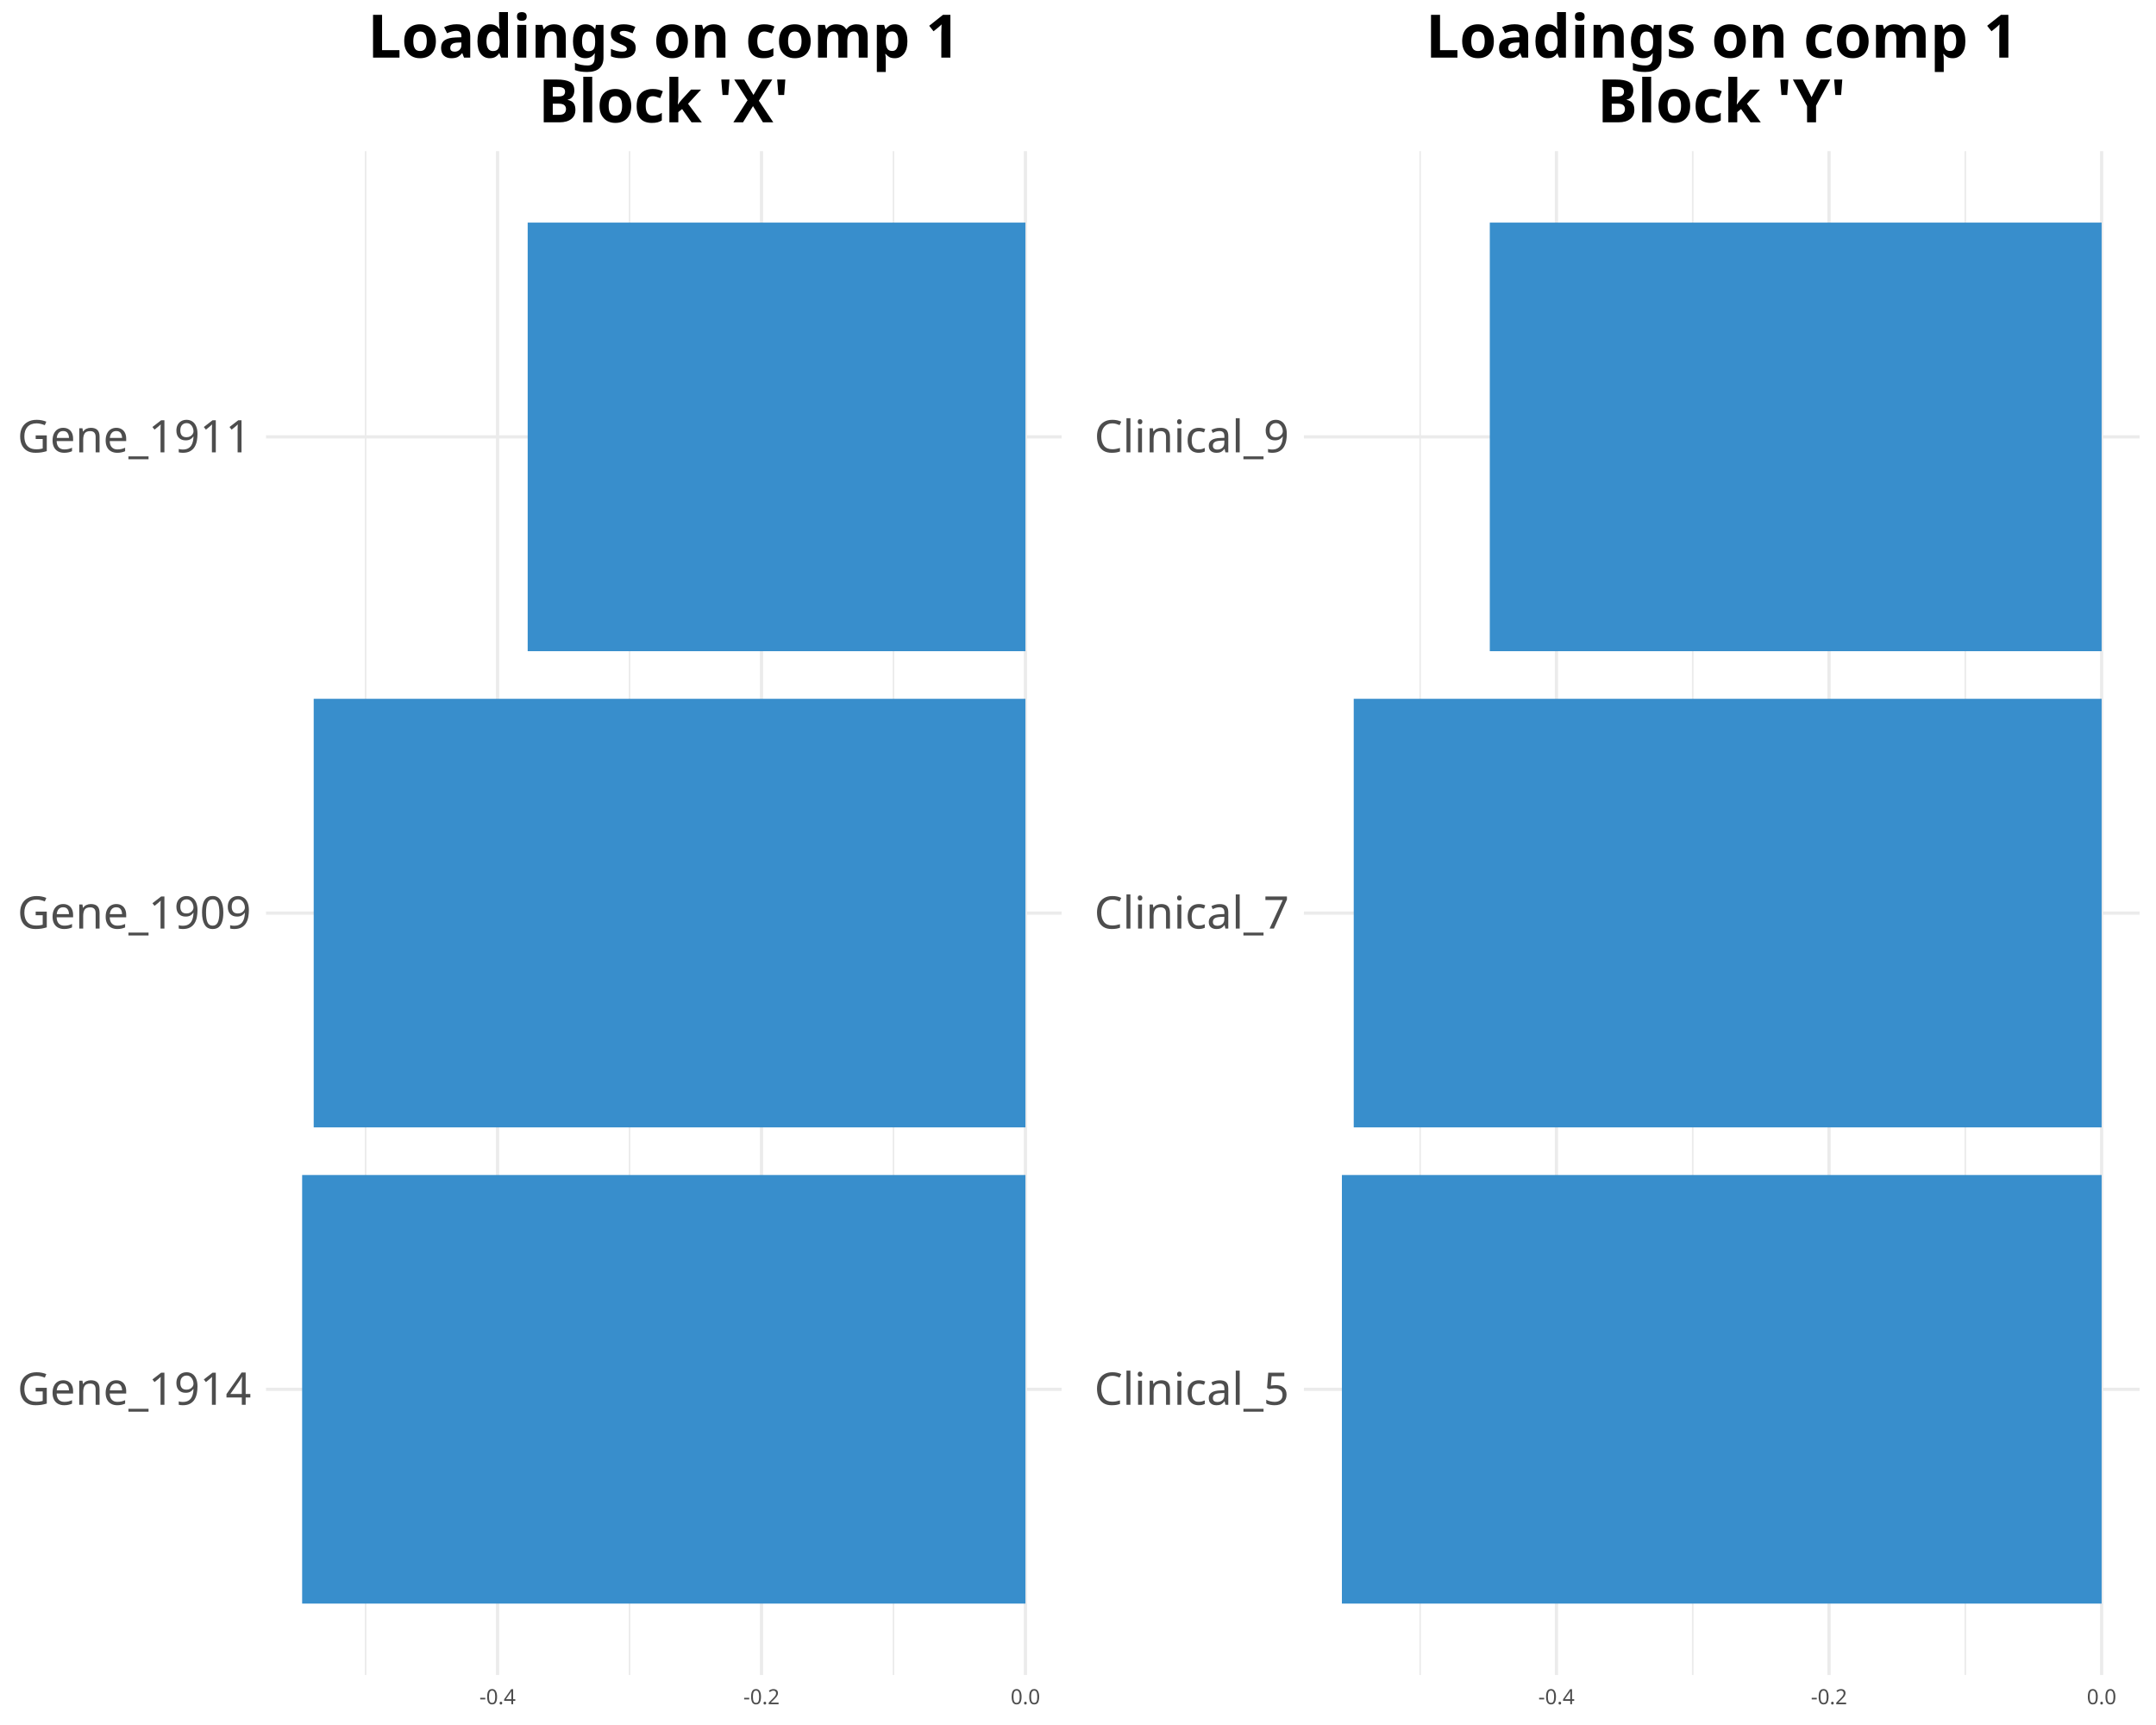
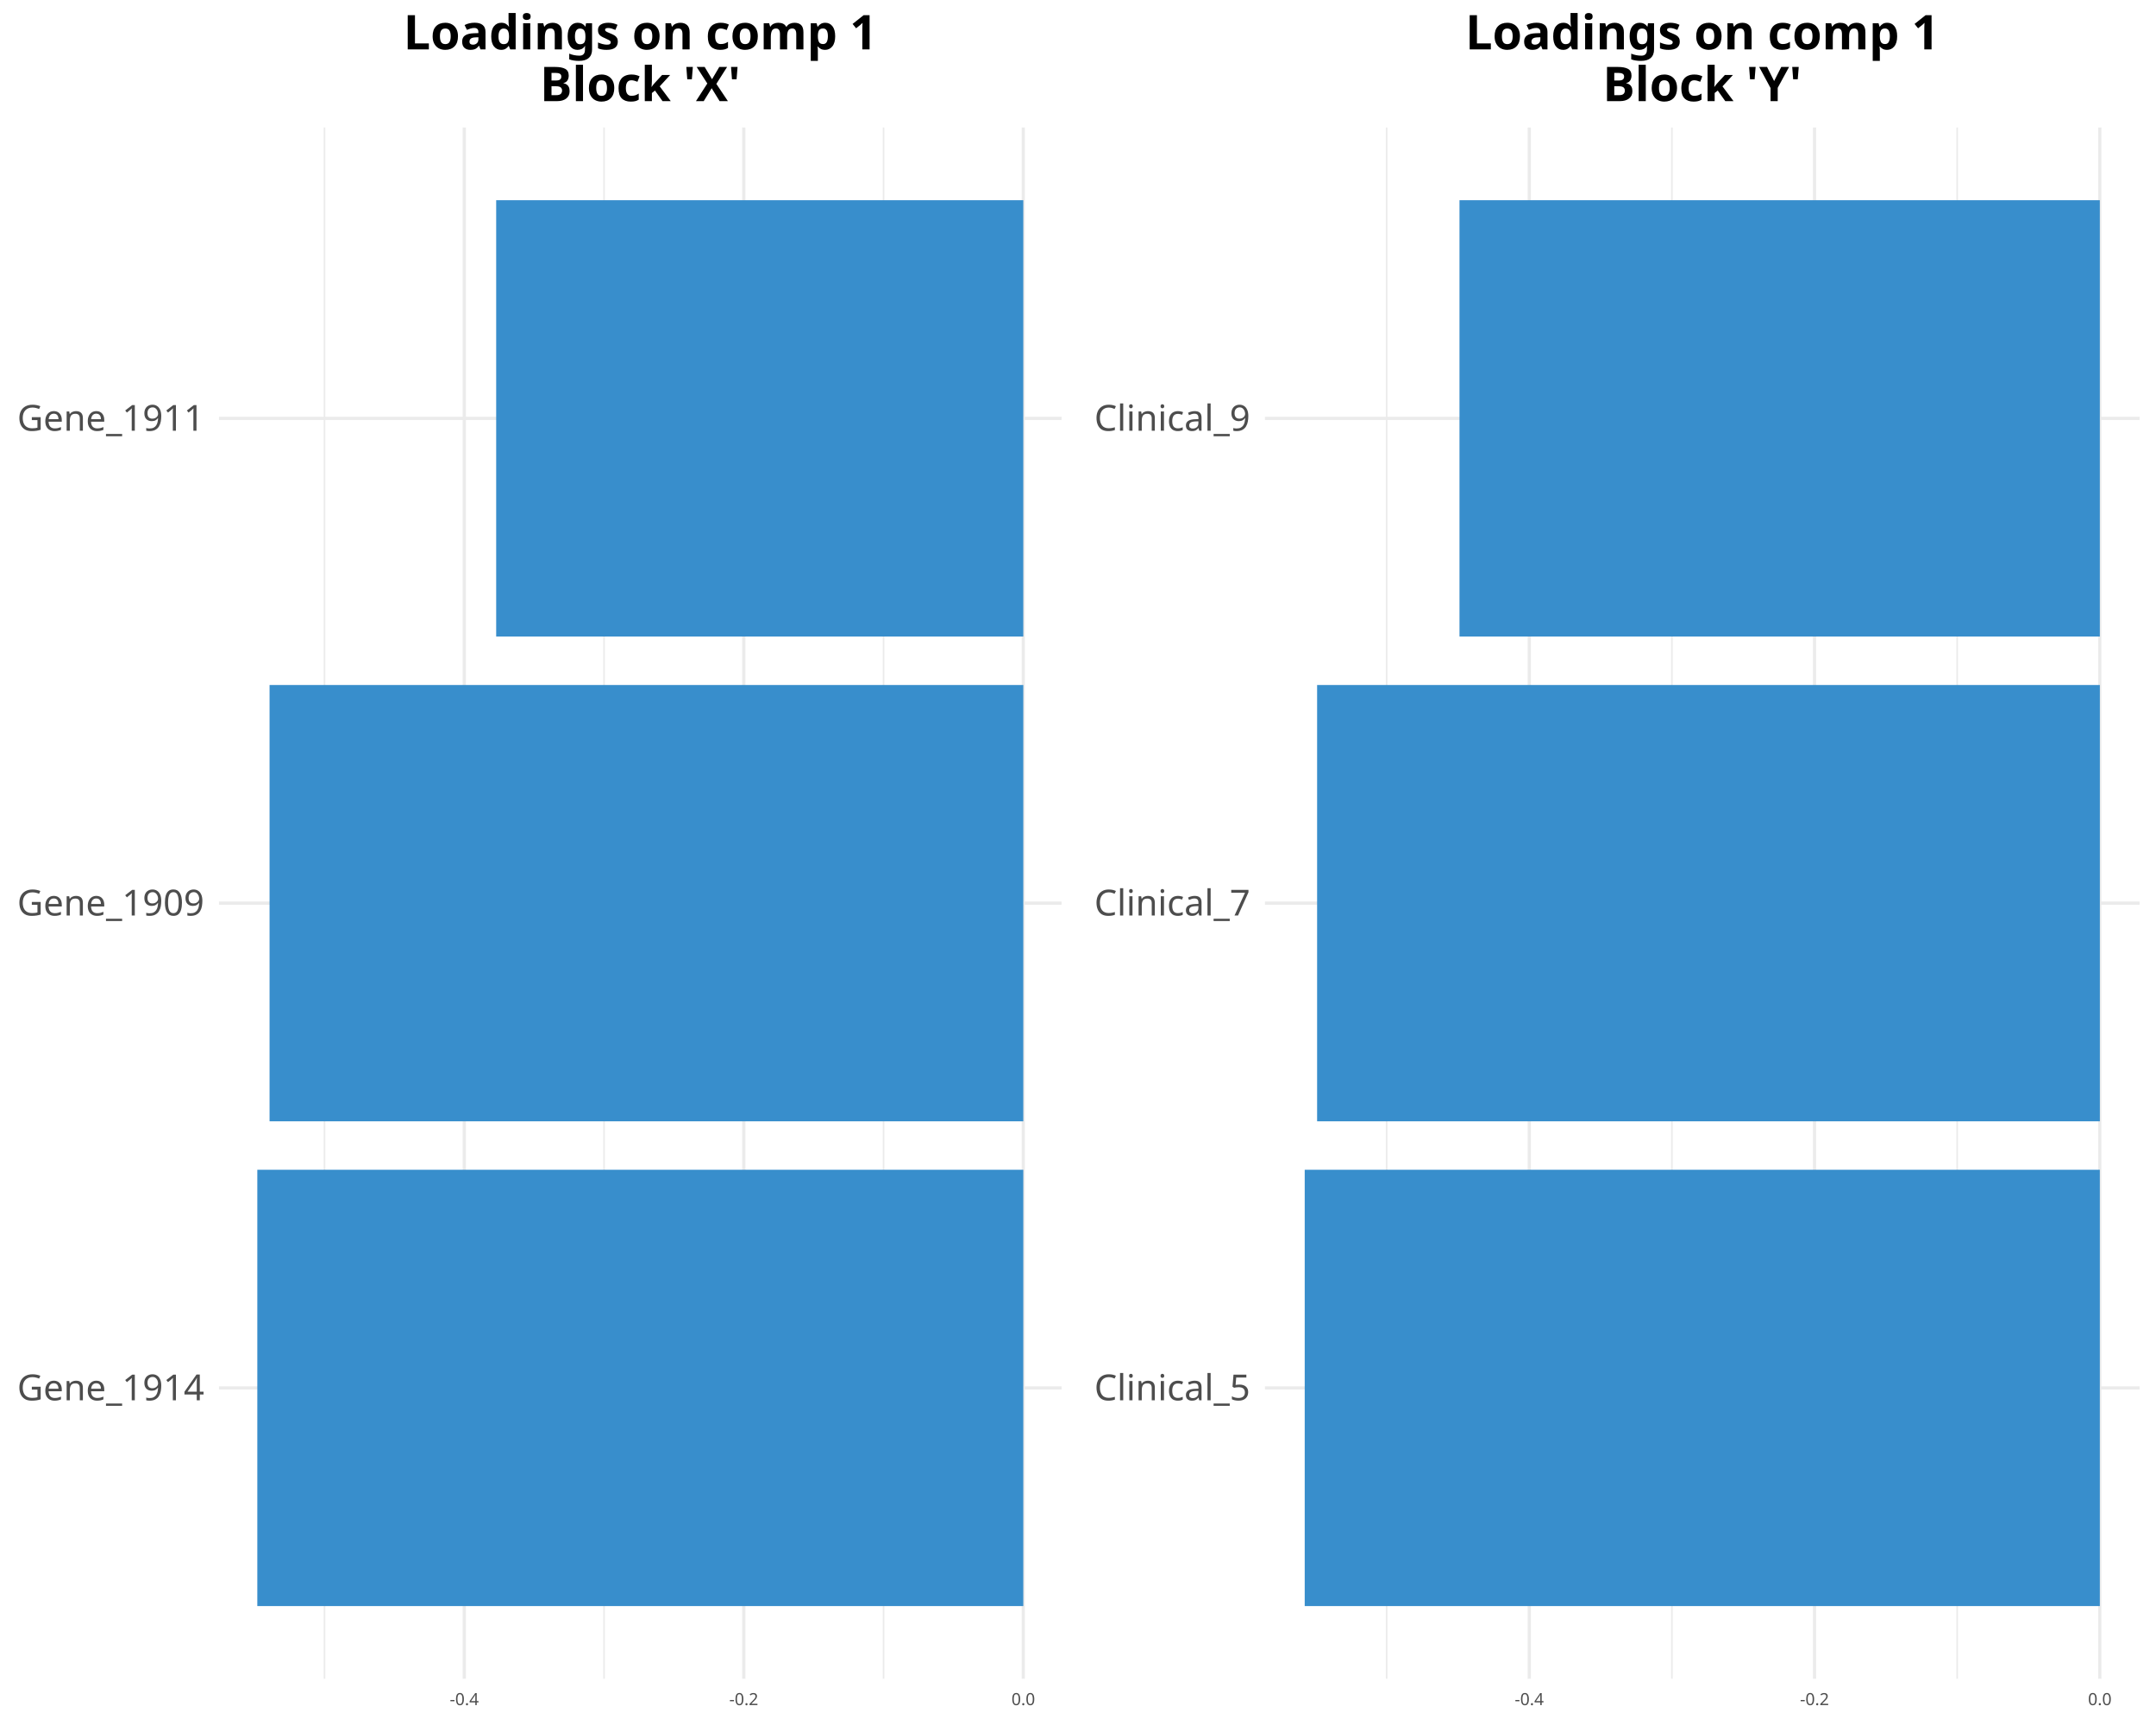
<svg xmlns="http://www.w3.org/2000/svg" class="svglite" data-engine-version="2.0" width="720.00pt" height="576.00pt" viewBox="0 0 720.00 576.00">
  <defs>
    <style type="text/css">
    .svglite line, .svglite polyline, .svglite polygon, .svglite path, .svglite rect, .svglite circle {
      fill: none;
      stroke: #000000;
      stroke-linecap: round;
      stroke-linejoin: round;
      stroke-miterlimit: 10.00;
    }
  </style>
  </defs>
  <rect width="100%" height="100%" style="stroke: none; fill: #FFFFFF;" />
  <defs>
    <clipPath id="cpMC4wMHw3MjAuMDB8MC4wMHw1NzYuMDA=">
      <rect x="0.00" y="0.00" width="720.00" height="576.00" />
    </clipPath>
  </defs>
  <g clip-path="url(#cpMC4wMHw3MjAuMDB8MC4wMHw1NzYuMDA=)">
</g>
  <defs>
    <clipPath id="cpMC4wMHwzNjAuMDB8MC4wMHw1NzYuMDA=">
-       <rect x="0" y="0.00" width="360.00" height="576.00" />
+       <rect x="0.00" y="0.00" width="360.00" height="576.00" />
    </clipPath>
  </defs>
  <g clip-path="url(#cpMC4wMHwzNjAuMDB8MC4wMHw1NzYuMDA=)">
</g>
  <g clip-path="url(#cpMC4wMHw3MjAuMDB8MC4wMHw1NzYuMDA=)">
</g>
  <defs>
-     <clipPath id="cpODguODN8MzU0LjUyfDUwLjQ3fDU1OS4zMg==">
-       <rect x="88.83" y="50.47" width="265.69" height="508.84" />
+     <clipPath id="cpNzMuMTR8MzU0LjUyfDQyLjU3fDU2MC41Nw==">
+       <rect x="73.14" y="42.57" width="281.38" height="518.00" />
    </clipPath>
  </defs>
-   <g clip-path="url(#cpODguODN8MzU0LjUyfDUwLjQ3fDU1OS4zMg==)">
-     <polyline points="122.09,559.32 122.09,50.47 " style="stroke-width: 0.53; stroke: #EBEBEB; stroke-linecap: butt;" />
-     <polyline points="210.23,559.32 210.23,50.47 " style="stroke-width: 0.53; stroke: #EBEBEB; stroke-linecap: butt;" />
-     <polyline points="298.37,559.32 298.37,50.47 " style="stroke-width: 0.53; stroke: #EBEBEB; stroke-linecap: butt;" />
-     <polyline points="88.83,463.91 354.52,463.91 " style="stroke-width: 1.07; stroke: #EBEBEB; stroke-linecap: butt;" />
-     <polyline points="88.83,304.90 354.52,304.90 " style="stroke-width: 1.07; stroke: #EBEBEB; stroke-linecap: butt;" />
-     <polyline points="88.83,145.88 354.52,145.88 " style="stroke-width: 1.07; stroke: #EBEBEB; stroke-linecap: butt;" />
-     <polyline points="166.16,559.32 166.16,50.47 " style="stroke-width: 1.07; stroke: #EBEBEB; stroke-linecap: butt;" />
-     <polyline points="254.30,559.32 254.30,50.47 " style="stroke-width: 1.07; stroke: #EBEBEB; stroke-linecap: butt;" />
-     <polyline points="342.44,559.32 342.44,50.47 " style="stroke-width: 1.07; stroke: #EBEBEB; stroke-linecap: butt;" />
-     <rect x="100.90" y="392.35" width="241.54" height="143.11" style="stroke-width: 1.07; stroke: none; stroke-linecap: butt; stroke-linejoin: miter; fill: #388ECC;" />
-     <rect x="104.76" y="233.34" width="237.68" height="143.11" style="stroke-width: 1.07; stroke: none; stroke-linecap: butt; stroke-linejoin: miter; fill: #388ECC;" />
-     <rect x="176.22" y="74.33" width="166.22" height="143.11" style="stroke-width: 1.07; stroke: none; stroke-linecap: butt; stroke-linejoin: miter; fill: #388ECC;" />
+   <g clip-path="url(#cpNzMuMTR8MzU0LjUyfDQyLjU3fDU2MC41Nw==)">
+     <polyline points="108.37,560.57 108.37,42.57 " style="stroke-width: 0.53; stroke: #EBEBEB; stroke-linecap: butt;" />
+     <polyline points="201.72,560.57 201.72,42.57 " style="stroke-width: 0.53; stroke: #EBEBEB; stroke-linecap: butt;" />
+     <polyline points="295.06,560.57 295.06,42.57 " style="stroke-width: 0.53; stroke: #EBEBEB; stroke-linecap: butt;" />
+     <polyline points="73.14,463.45 354.52,463.45 " style="stroke-width: 1.07; stroke: #EBEBEB; stroke-linecap: butt;" />
+     <polyline points="73.14,301.57 354.52,301.57 " style="stroke-width: 1.07; stroke: #EBEBEB; stroke-linecap: butt;" />
+     <polyline points="73.14,139.70 354.52,139.70 " style="stroke-width: 1.07; stroke: #EBEBEB; stroke-linecap: butt;" />
+     <polyline points="155.05,560.57 155.05,42.57 " style="stroke-width: 1.07; stroke: #EBEBEB; stroke-linecap: butt;" />
+     <polyline points="248.39,560.57 248.39,42.57 " style="stroke-width: 1.07; stroke: #EBEBEB; stroke-linecap: butt;" />
+     <polyline points="341.73,560.57 341.73,42.57 " style="stroke-width: 1.07; stroke: #EBEBEB; stroke-linecap: butt;" />
+     <rect x="85.93" y="390.60" width="255.80" height="145.69" style="stroke-width: 1.07; stroke: none; stroke-linecap: butt; stroke-linejoin: miter; fill: #388ECC;" />
+     <rect x="90.02" y="228.73" width="251.71" height="145.69" style="stroke-width: 1.07; stroke: none; stroke-linecap: butt; stroke-linejoin: miter; fill: #388ECC;" />
+     <rect x="165.70" y="66.85" width="176.03" height="145.69" style="stroke-width: 1.07; stroke: none; stroke-linecap: butt; stroke-linejoin: miter; fill: #388ECC;" />
  </g>
  <g clip-path="url(#cpMC4wMHw3MjAuMDB8MC4wMHw1NzYuMDA=)">
-     <text x="83.90" y="469.07" text-anchor="end" style="font-size: 15.00px; fill: #4D4D4D; font-family: sans;" textLength="78.42px" lengthAdjust="spacingAndGlyphs">Gene_1914</text>
-     <text x="83.90" y="310.06" text-anchor="end" style="font-size: 15.00px; fill: #4D4D4D; font-family: sans;" textLength="78.42px" lengthAdjust="spacingAndGlyphs">Gene_1909</text>
-     <text x="83.90" y="151.04" text-anchor="end" style="font-size: 15.00px; fill: #4D4D4D; font-family: sans;" textLength="78.42px" lengthAdjust="spacingAndGlyphs">Gene_1911</text>
-     <text x="166.16" y="569.07" text-anchor="middle" style="font-size: 7.00px; fill: #4D4D4D; font-family: sans;" textLength="12.06px" lengthAdjust="spacingAndGlyphs">-0.4</text>
-     <text x="254.30" y="569.07" text-anchor="middle" style="font-size: 7.00px; fill: #4D4D4D; font-family: sans;" textLength="12.06px" lengthAdjust="spacingAndGlyphs">-0.2</text>
-     <text x="342.44" y="569.07" text-anchor="middle" style="font-size: 7.00px; fill: #4D4D4D; font-family: sans;" textLength="9.73px" lengthAdjust="spacingAndGlyphs">0.0</text>
-     <text x="221.67" y="19.24" text-anchor="middle" style="font-size: 20.00px; font-weight: bold; font-family: sans;" textLength="180.16px" lengthAdjust="spacingAndGlyphs">Loadings on comp 1</text>
-     <text x="221.67" y="40.84" text-anchor="middle" style="font-size: 20.00px; font-weight: bold; font-family: sans;" textLength="75.46px" lengthAdjust="spacingAndGlyphs">Block 'X'</text>
+     <text x="68.21" y="467.58" text-anchor="end" style="font-size: 12.00px; fill: #4D4D4D; font-family: sans;" textLength="62.73px" lengthAdjust="spacingAndGlyphs">Gene_1914</text>
+     <text x="68.21" y="305.70" text-anchor="end" style="font-size: 12.00px; fill: #4D4D4D; font-family: sans;" textLength="62.73px" lengthAdjust="spacingAndGlyphs">Gene_1909</text>
+     <text x="68.21" y="143.83" text-anchor="end" style="font-size: 12.00px; fill: #4D4D4D; font-family: sans;" textLength="62.73px" lengthAdjust="spacingAndGlyphs">Gene_1911</text>
+     <text x="155.05" y="569.36" text-anchor="middle" style="font-size: 5.60px; fill: #4D4D4D; font-family: sans;" textLength="9.65px" lengthAdjust="spacingAndGlyphs">-0.4</text>
+     <text x="248.39" y="569.36" text-anchor="middle" style="font-size: 5.60px; fill: #4D4D4D; font-family: sans;" textLength="9.65px" lengthAdjust="spacingAndGlyphs">-0.2</text>
+     <text x="341.73" y="569.36" text-anchor="middle" style="font-size: 5.60px; fill: #4D4D4D; font-family: sans;" textLength="7.79px" lengthAdjust="spacingAndGlyphs">0.0</text>
+     <text x="213.83" y="16.49" text-anchor="middle" style="font-size: 16.00px; font-weight: bold; font-family: sans;" textLength="144.12px" lengthAdjust="spacingAndGlyphs">Loadings on comp 1</text>
+     <text x="213.83" y="33.77" text-anchor="middle" style="font-size: 16.00px; font-weight: bold; font-family: sans;" textLength="60.36px" lengthAdjust="spacingAndGlyphs">Block 'X'</text>
  </g>
  <defs>
    <clipPath id="cpMzYwLjAwfDcyMC4wMHwwLjAwfDU3Ni4wMA==">
      <rect x="360.00" y="0.00" width="360.00" height="576.00" />
    </clipPath>
  </defs>
  <g clip-path="url(#cpMzYwLjAwfDcyMC4wMHwwLjAwfDU3Ni4wMA==)">
</g>
  <g clip-path="url(#cpMC4wMHw3MjAuMDB8MC4wMHw1NzYuMDA=)">
</g>
  <defs>
-     <clipPath id="cpNDM1LjQ0fDcxNC41Mnw1MC40N3w1NTkuMzI=">
-       <rect x="435.44" y="50.47" width="279.08" height="508.84" />
+     <clipPath id="cpNDIyLjQ0fDcxNC41Mnw0Mi41N3w1NjAuNTc=">
+       <rect x="422.44" y="42.57" width="292.08" height="518.00" />
    </clipPath>
  </defs>
-   <g clip-path="url(#cpNDM1LjQ0fDcxNC41Mnw1MC40N3w1NTkuMzI=)">
-     <polyline points="474.26,559.32 474.26,50.47 " style="stroke-width: 0.53; stroke: #EBEBEB; stroke-linecap: butt;" />
-     <polyline points="565.29,559.32 565.29,50.47 " style="stroke-width: 0.53; stroke: #EBEBEB; stroke-linecap: butt;" />
-     <polyline points="656.32,559.32 656.32,50.47 " style="stroke-width: 0.53; stroke: #EBEBEB; stroke-linecap: butt;" />
-     <polyline points="435.44,463.91 714.52,463.91 " style="stroke-width: 1.07; stroke: #EBEBEB; stroke-linecap: butt;" />
-     <polyline points="435.44,304.90 714.52,304.90 " style="stroke-width: 1.07; stroke: #EBEBEB; stroke-linecap: butt;" />
-     <polyline points="435.44,145.88 714.52,145.88 " style="stroke-width: 1.07; stroke: #EBEBEB; stroke-linecap: butt;" />
-     <polyline points="519.78,559.32 519.78,50.47 " style="stroke-width: 1.07; stroke: #EBEBEB; stroke-linecap: butt;" />
-     <polyline points="610.81,559.32 610.81,50.47 " style="stroke-width: 1.07; stroke: #EBEBEB; stroke-linecap: butt;" />
-     <polyline points="701.84,559.32 701.84,50.47 " style="stroke-width: 1.07; stroke: #EBEBEB; stroke-linecap: butt;" />
-     <rect x="448.13" y="392.35" width="253.71" height="143.11" style="stroke-width: 1.07; stroke: none; stroke-linecap: butt; stroke-linejoin: miter; fill: #388ECC;" />
-     <rect x="452.08" y="233.34" width="249.76" height="143.11" style="stroke-width: 1.07; stroke: none; stroke-linecap: butt; stroke-linejoin: miter; fill: #388ECC;" />
-     <rect x="497.52" y="74.33" width="204.32" height="143.11" style="stroke-width: 1.07; stroke: none; stroke-linecap: butt; stroke-linejoin: miter; fill: #388ECC;" />
+   <g clip-path="url(#cpNDIyLjQ0fDcxNC41Mnw0Mi41N3w1NjAuNTc=)">
+     <polyline points="463.07,560.57 463.07,42.57 " style="stroke-width: 0.53; stroke: #EBEBEB; stroke-linecap: butt;" />
+     <polyline points="558.34,560.57 558.34,42.57 " style="stroke-width: 0.53; stroke: #EBEBEB; stroke-linecap: butt;" />
+     <polyline points="653.61,560.57 653.61,42.57 " style="stroke-width: 0.53; stroke: #EBEBEB; stroke-linecap: butt;" />
+     <polyline points="422.44,463.45 714.52,463.45 " style="stroke-width: 1.07; stroke: #EBEBEB; stroke-linecap: butt;" />
+     <polyline points="422.44,301.57 714.52,301.57 " style="stroke-width: 1.07; stroke: #EBEBEB; stroke-linecap: butt;" />
+     <polyline points="422.44,139.70 714.52,139.70 " style="stroke-width: 1.07; stroke: #EBEBEB; stroke-linecap: butt;" />
+     <polyline points="510.70,560.57 510.70,42.57 " style="stroke-width: 1.07; stroke: #EBEBEB; stroke-linecap: butt;" />
+     <polyline points="605.97,560.57 605.97,42.57 " style="stroke-width: 1.07; stroke: #EBEBEB; stroke-linecap: butt;" />
+     <polyline points="701.24,560.57 701.24,42.57 " style="stroke-width: 1.07; stroke: #EBEBEB; stroke-linecap: butt;" />
+     <rect x="435.71" y="390.60" width="265.53" height="145.69" style="stroke-width: 1.07; stroke: none; stroke-linecap: butt; stroke-linejoin: miter; fill: #388ECC;" />
+     <rect x="439.85" y="228.73" width="261.40" height="145.69" style="stroke-width: 1.07; stroke: none; stroke-linecap: butt; stroke-linejoin: miter; fill: #388ECC;" />
+     <rect x="487.40" y="66.85" width="213.84" height="145.69" style="stroke-width: 1.07; stroke: none; stroke-linecap: butt; stroke-linejoin: miter; fill: #388ECC;" />
  </g>
  <g clip-path="url(#cpMC4wMHw3MjAuMDB8MC4wMHw1NzYuMDA=)">
-     <text x="430.51" y="469.07" text-anchor="end" style="font-size: 15.00px; fill: #4D4D4D; font-family: sans;" textLength="65.03px" lengthAdjust="spacingAndGlyphs">Clinical_5</text>
-     <text x="430.51" y="310.06" text-anchor="end" style="font-size: 15.00px; fill: #4D4D4D; font-family: sans;" textLength="65.03px" lengthAdjust="spacingAndGlyphs">Clinical_7</text>
-     <text x="430.51" y="151.04" text-anchor="end" style="font-size: 15.00px; fill: #4D4D4D; font-family: sans;" textLength="65.03px" lengthAdjust="spacingAndGlyphs">Clinical_9</text>
-     <text x="519.78" y="569.07" text-anchor="middle" style="font-size: 7.00px; fill: #4D4D4D; font-family: sans;" textLength="12.06px" lengthAdjust="spacingAndGlyphs">-0.4</text>
-     <text x="610.81" y="569.07" text-anchor="middle" style="font-size: 7.00px; fill: #4D4D4D; font-family: sans;" textLength="12.06px" lengthAdjust="spacingAndGlyphs">-0.2</text>
-     <text x="701.84" y="569.07" text-anchor="middle" style="font-size: 7.00px; fill: #4D4D4D; font-family: sans;" textLength="9.73px" lengthAdjust="spacingAndGlyphs">0.0</text>
-     <text x="574.98" y="19.24" text-anchor="middle" style="font-size: 20.00px; font-weight: bold; font-family: sans;" textLength="180.16px" lengthAdjust="spacingAndGlyphs">Loadings on comp 1</text>
-     <text x="574.98" y="40.84" text-anchor="middle" style="font-size: 20.00px; font-weight: bold; font-family: sans;" textLength="75.46px" lengthAdjust="spacingAndGlyphs">Block 'Y'</text>
+     <text x="417.51" y="467.58" text-anchor="end" style="font-size: 12.00px; fill: #4D4D4D; font-family: sans;" textLength="52.03px" lengthAdjust="spacingAndGlyphs">Clinical_5</text>
+     <text x="417.51" y="305.70" text-anchor="end" style="font-size: 12.00px; fill: #4D4D4D; font-family: sans;" textLength="52.03px" lengthAdjust="spacingAndGlyphs">Clinical_7</text>
+     <text x="417.51" y="143.83" text-anchor="end" style="font-size: 12.00px; fill: #4D4D4D; font-family: sans;" textLength="52.03px" lengthAdjust="spacingAndGlyphs">Clinical_9</text>
+     <text x="510.70" y="569.36" text-anchor="middle" style="font-size: 5.60px; fill: #4D4D4D; font-family: sans;" textLength="9.65px" lengthAdjust="spacingAndGlyphs">-0.4</text>
+     <text x="605.97" y="569.36" text-anchor="middle" style="font-size: 5.60px; fill: #4D4D4D; font-family: sans;" textLength="9.65px" lengthAdjust="spacingAndGlyphs">-0.2</text>
+     <text x="701.24" y="569.36" text-anchor="middle" style="font-size: 5.60px; fill: #4D4D4D; font-family: sans;" textLength="7.79px" lengthAdjust="spacingAndGlyphs">0.0</text>
+     <text x="568.48" y="16.49" text-anchor="middle" style="font-size: 16.00px; font-weight: bold; font-family: sans;" textLength="144.12px" lengthAdjust="spacingAndGlyphs">Loadings on comp 1</text>
+     <text x="568.48" y="33.77" text-anchor="middle" style="font-size: 16.00px; font-weight: bold; font-family: sans;" textLength="60.36px" lengthAdjust="spacingAndGlyphs">Block 'Y'</text>
  </g>
</svg>
